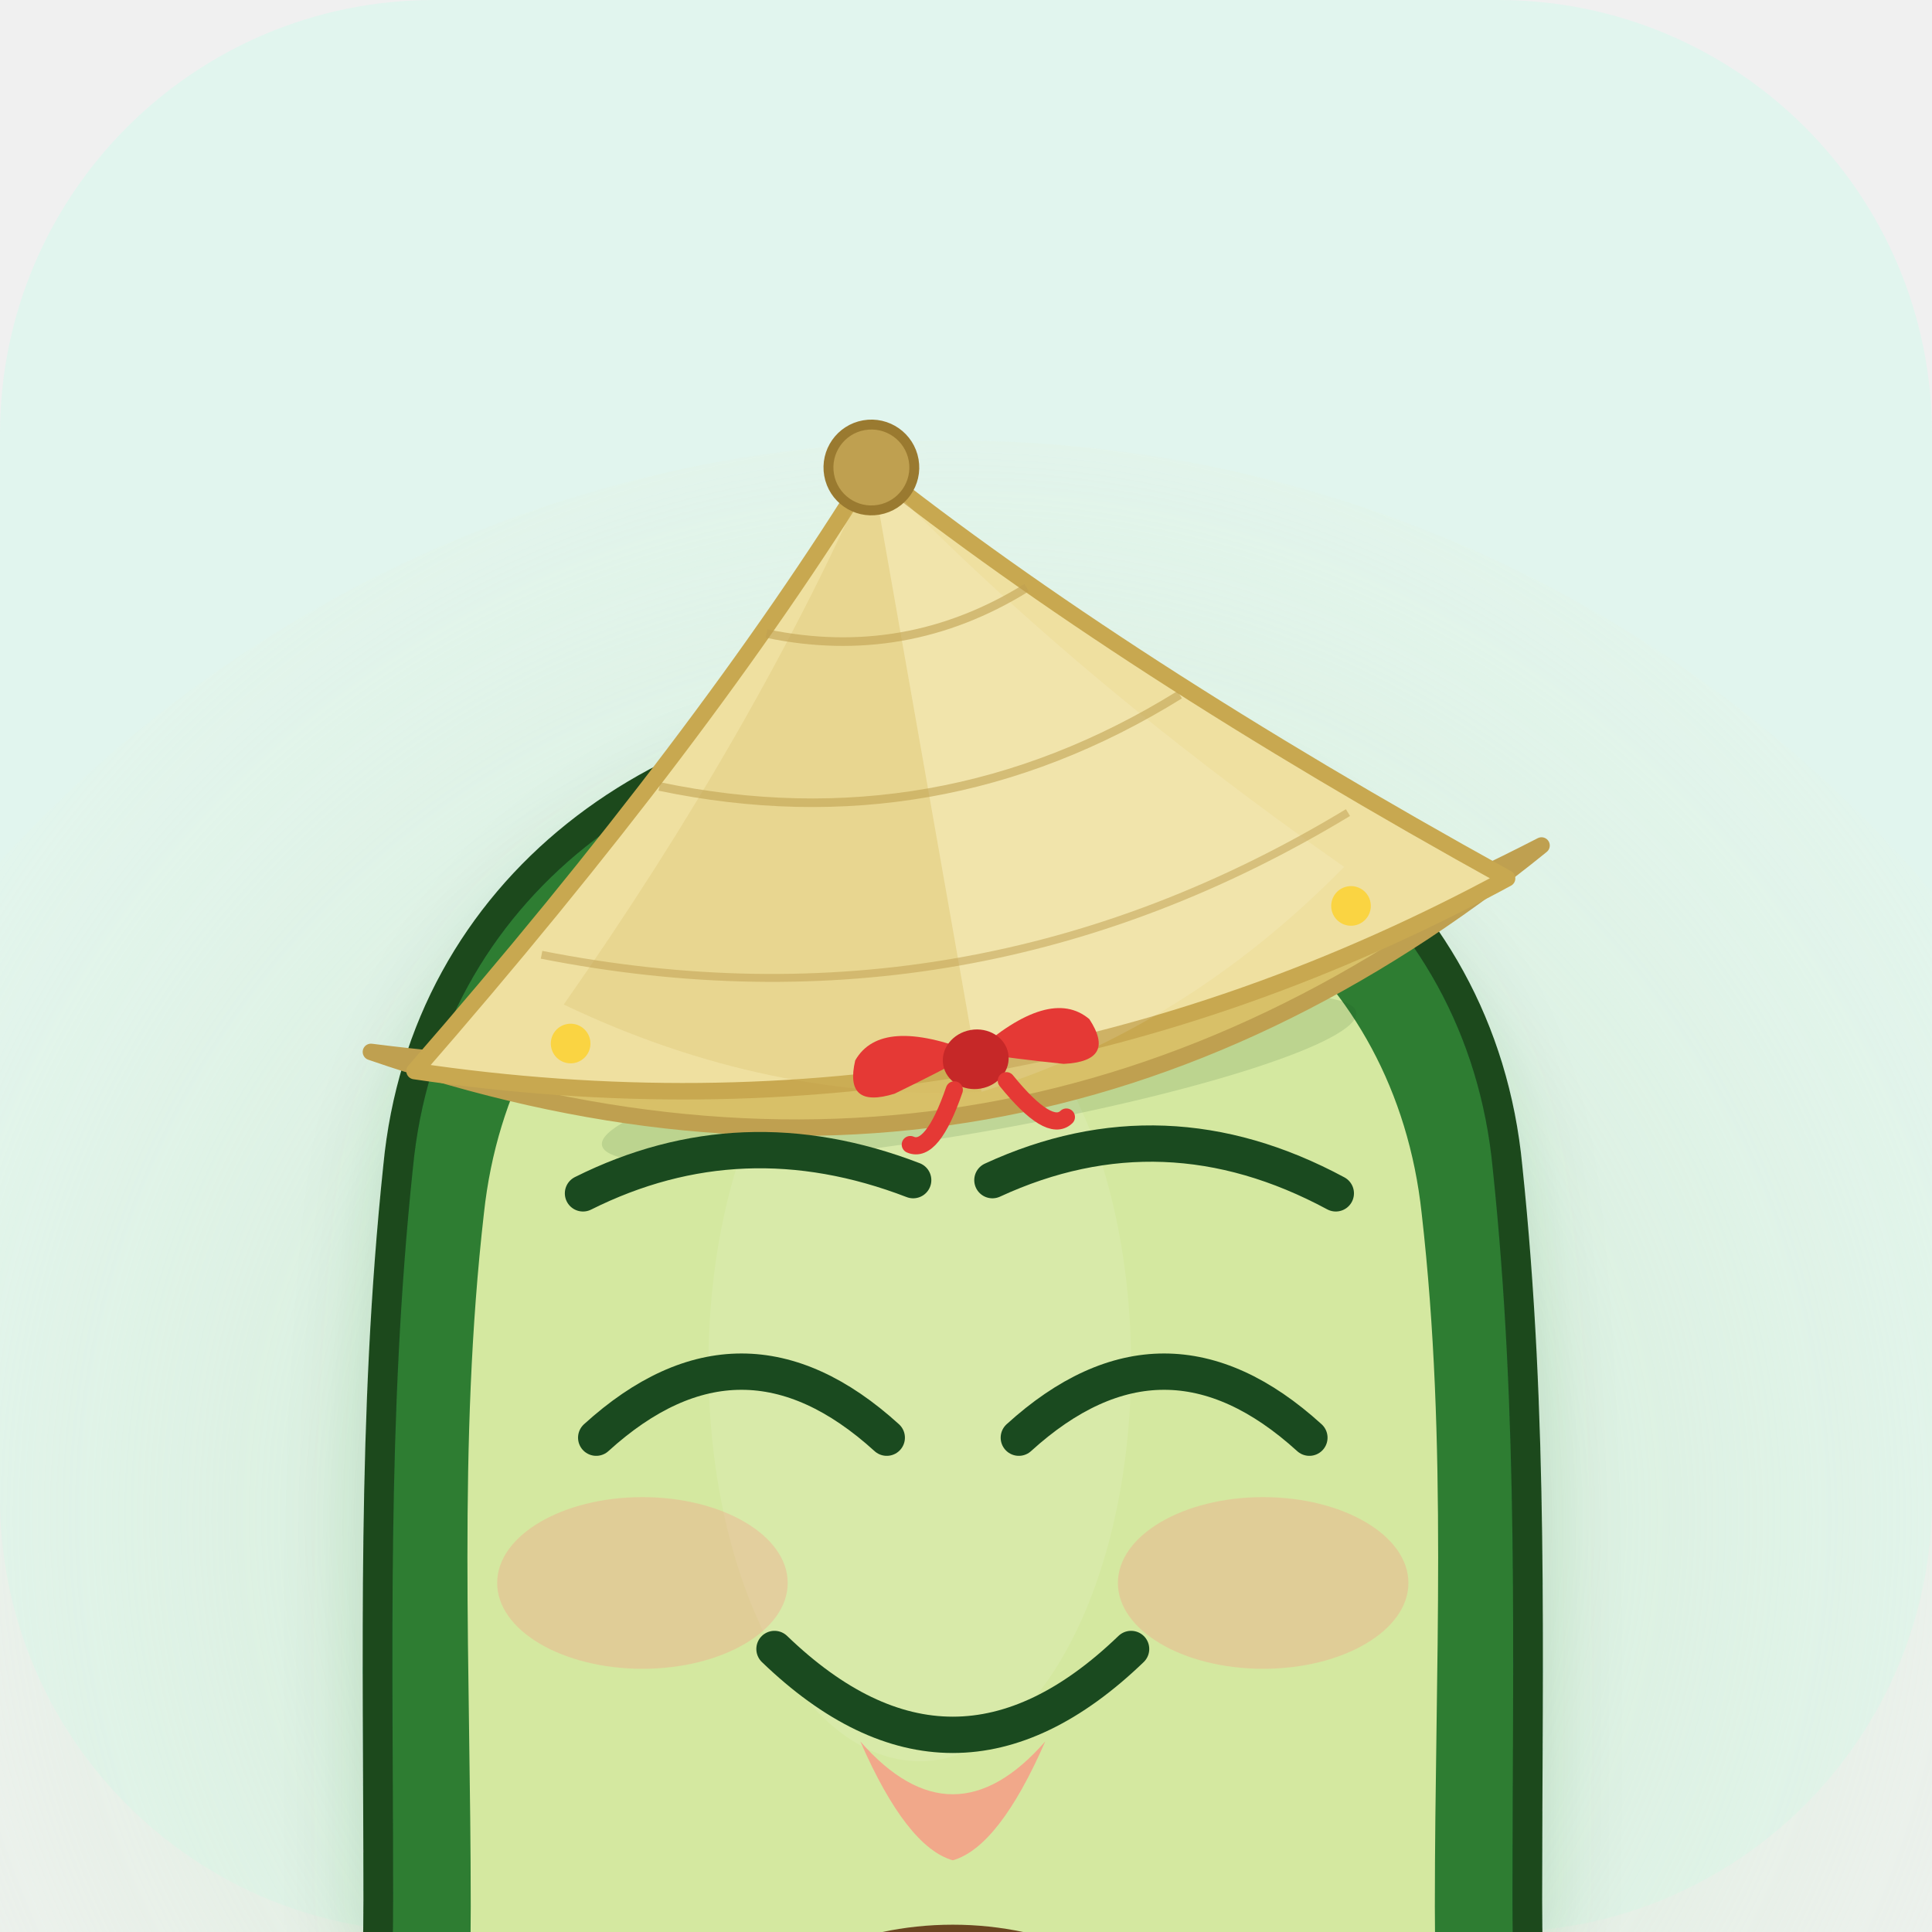
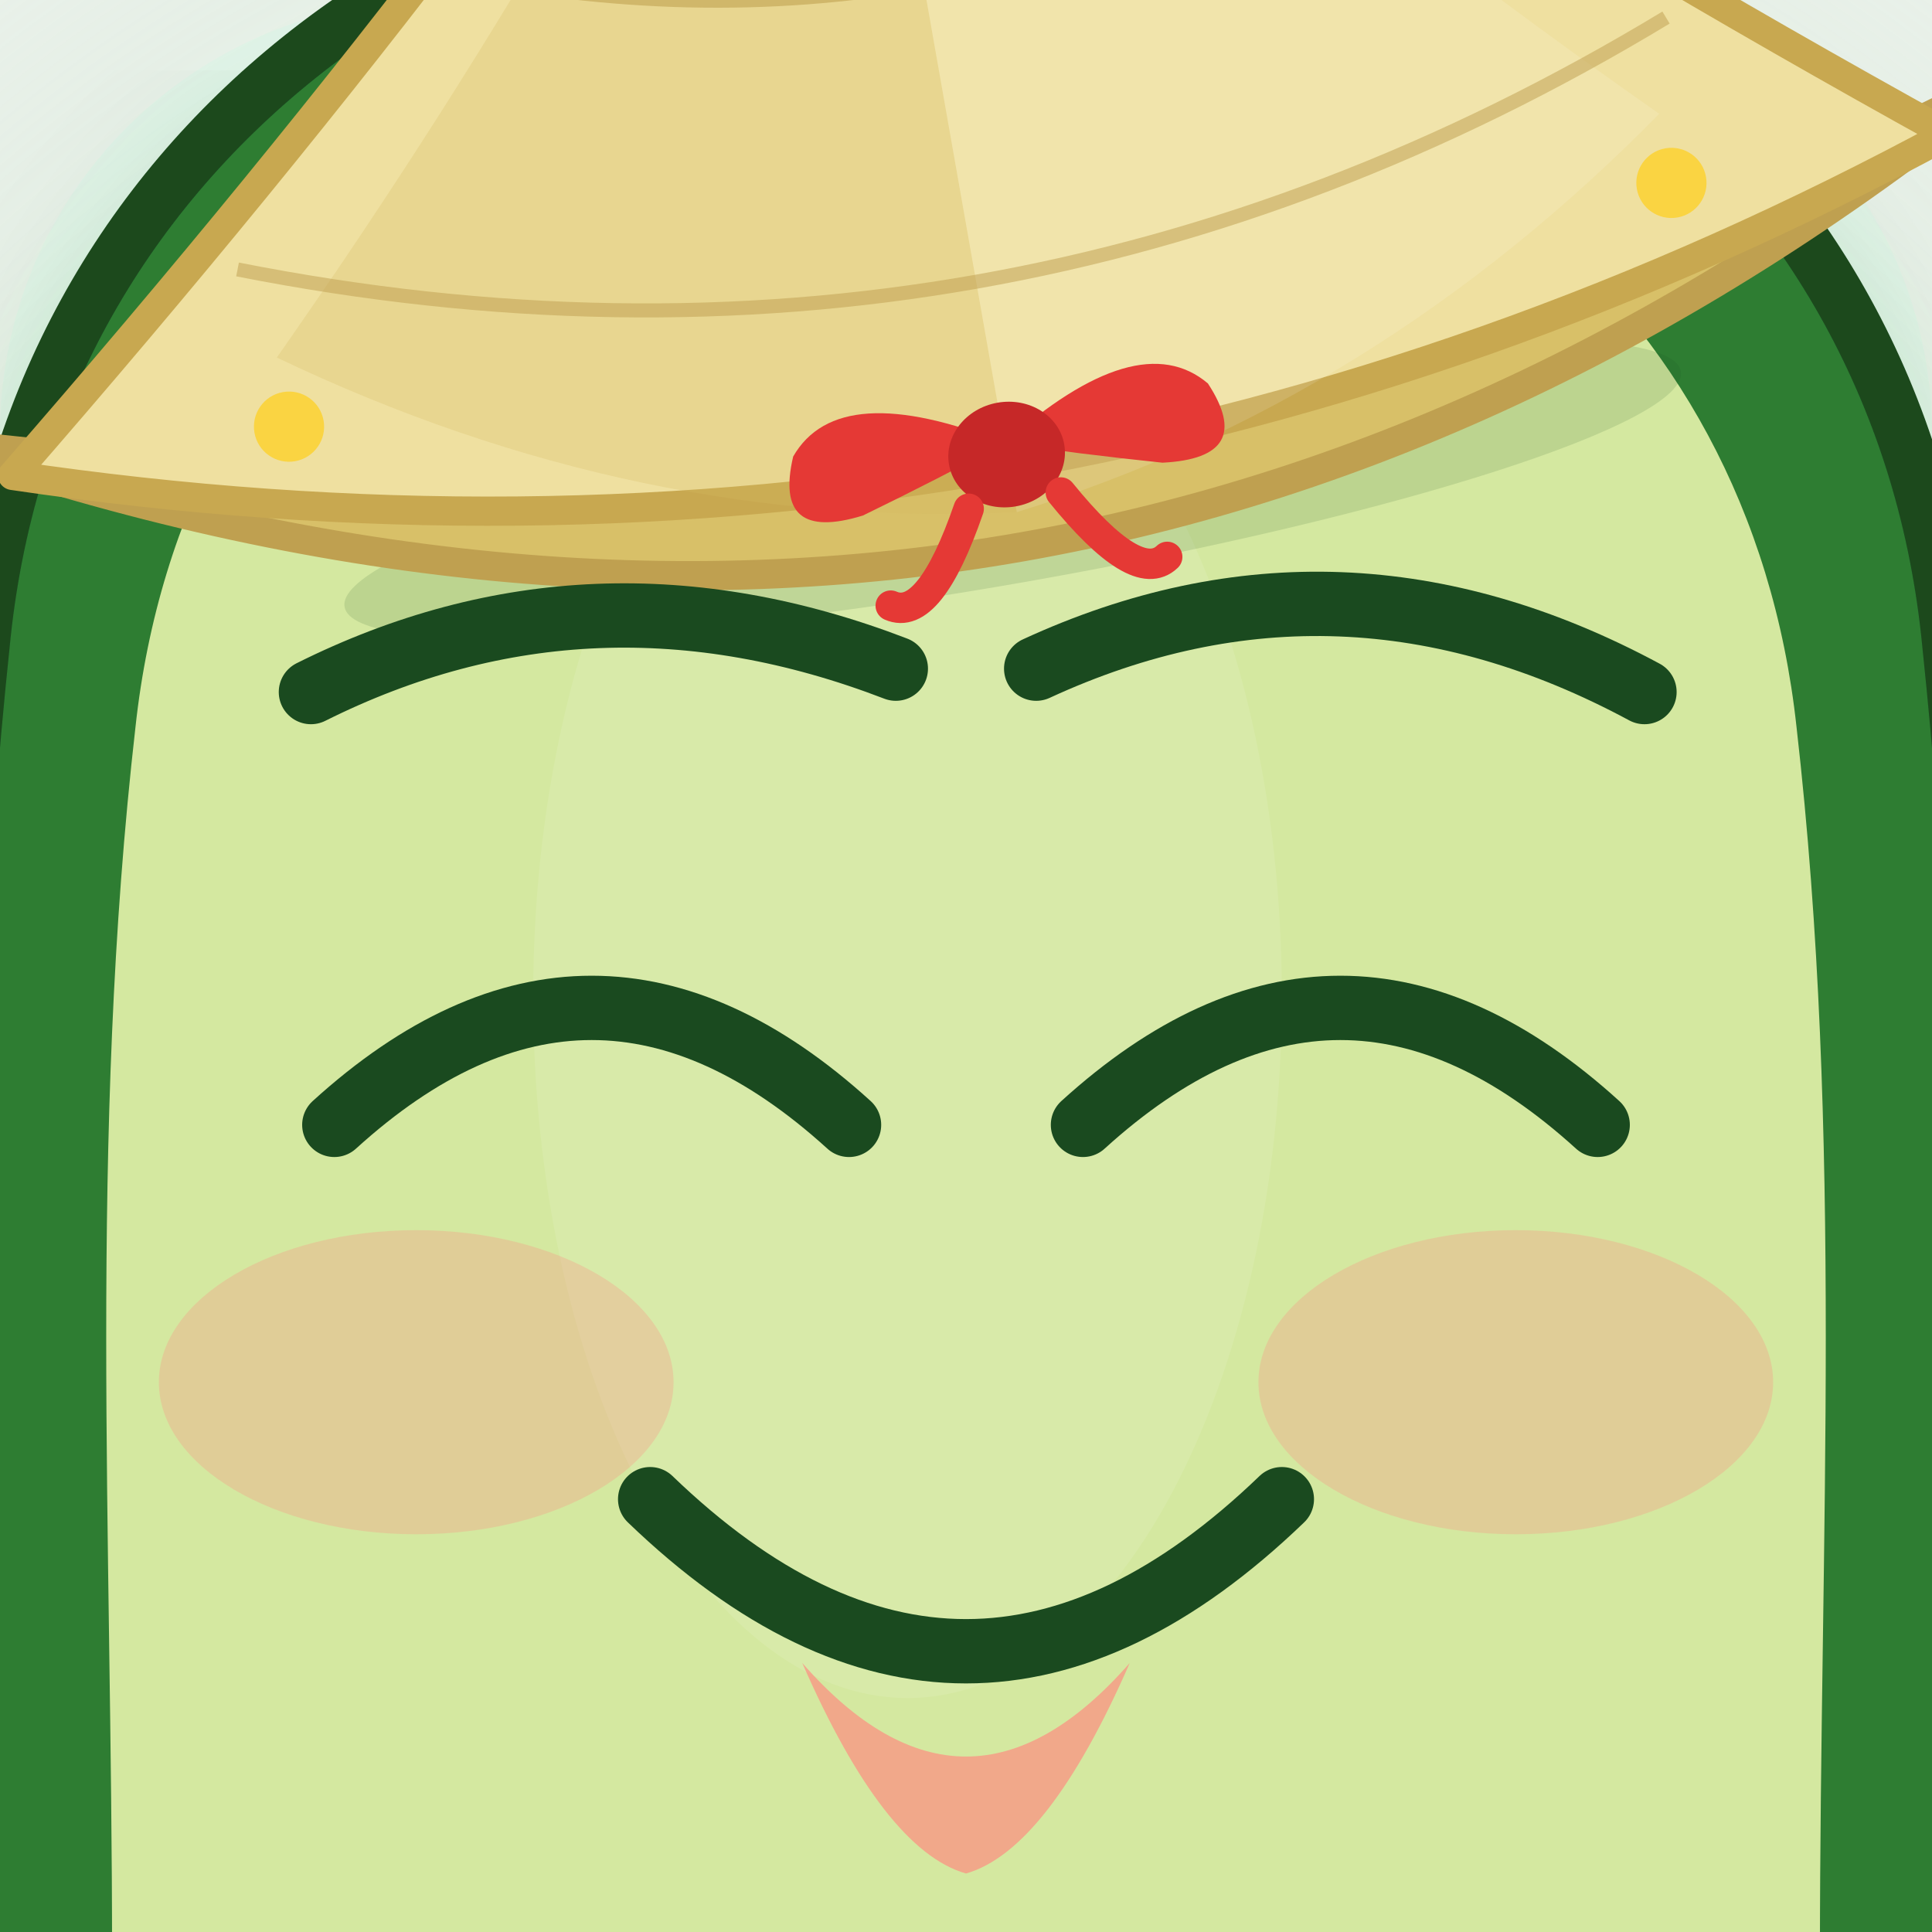
<svg xmlns="http://www.w3.org/2000/svg" width="1024" height="1024" viewBox="0 0 1024 1024">
  <defs>
    <radialGradient id="auraBg" cx="50%" cy="42%" r="50%">
      <stop offset="0%" stop-color="#C8E6C9" />
      <stop offset="100%" stop-color="#E8F5E9" stop-opacity="0.2" />
    </radialGradient>
    <filter id="sfx" x="-30%" y="-30%" width="160%" height="160%">
      <feDropShadow dx="0" dy="6" stdDeviation="6" flood-color="#1B5E20" flood-opacity="0.16" />
    </filter>
  </defs>
  <rect width="1024" height="1024" rx="230" fill="#E1F5EE" />
-   <g transform="translate(-230,76) scale(3.5)">
+   <g transform="translate(-790,-619) scale(6.2)">
    <ellipse cx="210" cy="470" rx="116" ry="17" fill="rgba(0,0,0,0.08)" />
    <circle cx="210" cy="240" r="195" fill="url(#auraBg)" />
    <ellipse cx="183" cy="452" rx="28" ry="16" fill="#2E7D32" stroke="#1A4A1F" stroke-width="3.5" />
    <ellipse cx="237" cy="452" rx="28" ry="16" fill="#2E7D32" stroke="#1A4A1F" stroke-width="3.5" />
    <rect x="168" y="404" width="28" height="50" rx="14" fill="#2E7D32" stroke="#1A4A1F" stroke-width="3.5" />
    <rect x="224" y="404" width="28" height="50" rx="14" fill="#2E7D32" stroke="#1A4A1F" stroke-width="3.5" />
    <path d="M 210,86 C 254,86 290,113 294,155 C 298,193 297,229 297,266 C 297,312 307,358 298,396 C 290,422 267,438 210,440 C 153,438 130,422 122,396 C 113,358 123,312 123,266 C 123,229 122,193 126,155 C 130,113 166,86 210,86 Z" fill="#2E7D32" stroke="#1A4A1F" stroke-width="4.5" filter="url(#sfx)" />
    <ellipse cx="193" cy="124" rx="34" ry="26" fill="white" opacity="0.16" transform="rotate(-18,193,124)" />
    <path d="M 210,102 C 247,102 277,125 281,162 C 285,197 283,231 283,267 C 283,308 291,350 285,381 C 279,404 260,419 210,420 C 160,419 141,404 135,381 C 129,350 137,308 137,267 C 137,231 135,197 139,162 C 143,125 173,102 210,102 Z" fill="#D4E8A0" />
    <ellipse cx="205" cy="185" rx="32" ry="60" fill="white" opacity="0.09" />
    <ellipse cx="210" cy="325" rx="52" ry="54" fill="#8B5E3C" stroke="#6B4520" stroke-width="2.5" />
    <ellipse cx="199" cy="307" rx="15" ry="19" fill="#A8753E" opacity="0.6" />
    <ellipse cx="194" cy="299" rx="6" ry="8" fill="#C8955A" opacity="0.48" />
    <g transform="translate(0,30) rotate(-10,210,89)">
      <ellipse cx="210" cy="112" rx="58" ry="8" fill="#1A4A1F" opacity="0.13" />
      <path d="M 120,92 Q 210,142 300,92 Q 210,120 120,92 Z" fill="#D8C068" stroke="#BFA050" stroke-width="2.5" stroke-linejoin="round" />
      <path d="M 210,18 Q 178,54 126,96 Q 210,124 294,96 Q 242,54 210,18 Z" fill="#EFE0A0" stroke="#C8A850" stroke-width="2.5" stroke-linejoin="round" />
      <path d="M 210,18 Q 186,54 150,90 Q 178,110 210,114 L 210,18 Z" fill="#D4B860" opacity="0.26" />
      <path d="M 210,18 Q 234,54 270,90 Q 242,110 210,114 L 210,18 Z" fill="white" opacity="0.12" />
      <path d="M 190,40 Q 210,48 230,40" fill="none" stroke="#BFA050" stroke-width="1.3" opacity="0.6" />
      <path d="M 170,60 Q 210,76 250,60" fill="none" stroke="#BFA050" stroke-width="1.3" opacity="0.58" />
      <path d="M 148,82 Q 210,106 272,82" fill="none" stroke="#BFA050" stroke-width="1.2" opacity="0.52" />
      <circle cx="210" cy="18" r="6.5" fill="#BFA050" stroke="#9A7A30" stroke-width="1.5" />
      <path d="M 210,108 Q 197,100 192,106 Q 189,113 197,112 Q 204,110 210,108 Z" fill="#E53935" />
      <path d="M 210,108 Q 223,100 228,106 Q 231,113 223,112 Q 216,110 210,108 Z" fill="#E53935" />
      <ellipse cx="210" cy="109" rx="5" ry="4.5" fill="#C62828" />
      <path d="M 206,113 Q 201,122 198,120" fill="none" stroke="#E53935" stroke-width="2.6" stroke-linecap="round" />
      <path d="M 214,113 Q 219,122 222,120" fill="none" stroke="#E53935" stroke-width="2.6" stroke-linecap="round" />
      <circle cx="150" cy="96" r="3" fill="#FFCE1A" opacity="0.7" />
      <circle cx="270" cy="96" r="3" fill="#FFCE1A" opacity="0.7" />
    </g>
    <ellipse cx="163" cy="218" rx="22" ry="13" fill="#FF8A80" opacity="0.28" />
    <ellipse cx="257" cy="218" rx="22" ry="13" fill="#FF8A80" opacity="0.28" />
    <path d="M 156,196 Q 178,176 200,196" fill="none" stroke="#1A4A1F" stroke-width="5.5" stroke-linecap="round" />
    <path d="M 220,196 Q 242,176 264,196" fill="none" stroke="#1A4A1F" stroke-width="5.5" stroke-linecap="round" />
    <path d="M154,159 Q178,147 204,157" fill="none" stroke="#1A4A1F" stroke-width="5.5" stroke-linecap="round" />
    <path d="M216,157 Q242,145 268,159" fill="none" stroke="#1A4A1F" stroke-width="5.5" stroke-linecap="round" />
    <path d="M 183,228 Q 210,254 237,228" fill="none" stroke="#1A4A1F" stroke-width="5.5" stroke-linecap="round" />
    <path d="M 196,242 Q 210,258 224,242 Q 217,258 210,260 Q 203,258 196,242 Z" fill="#FF8A80" opacity="0.68" />
  </g>
</svg>
